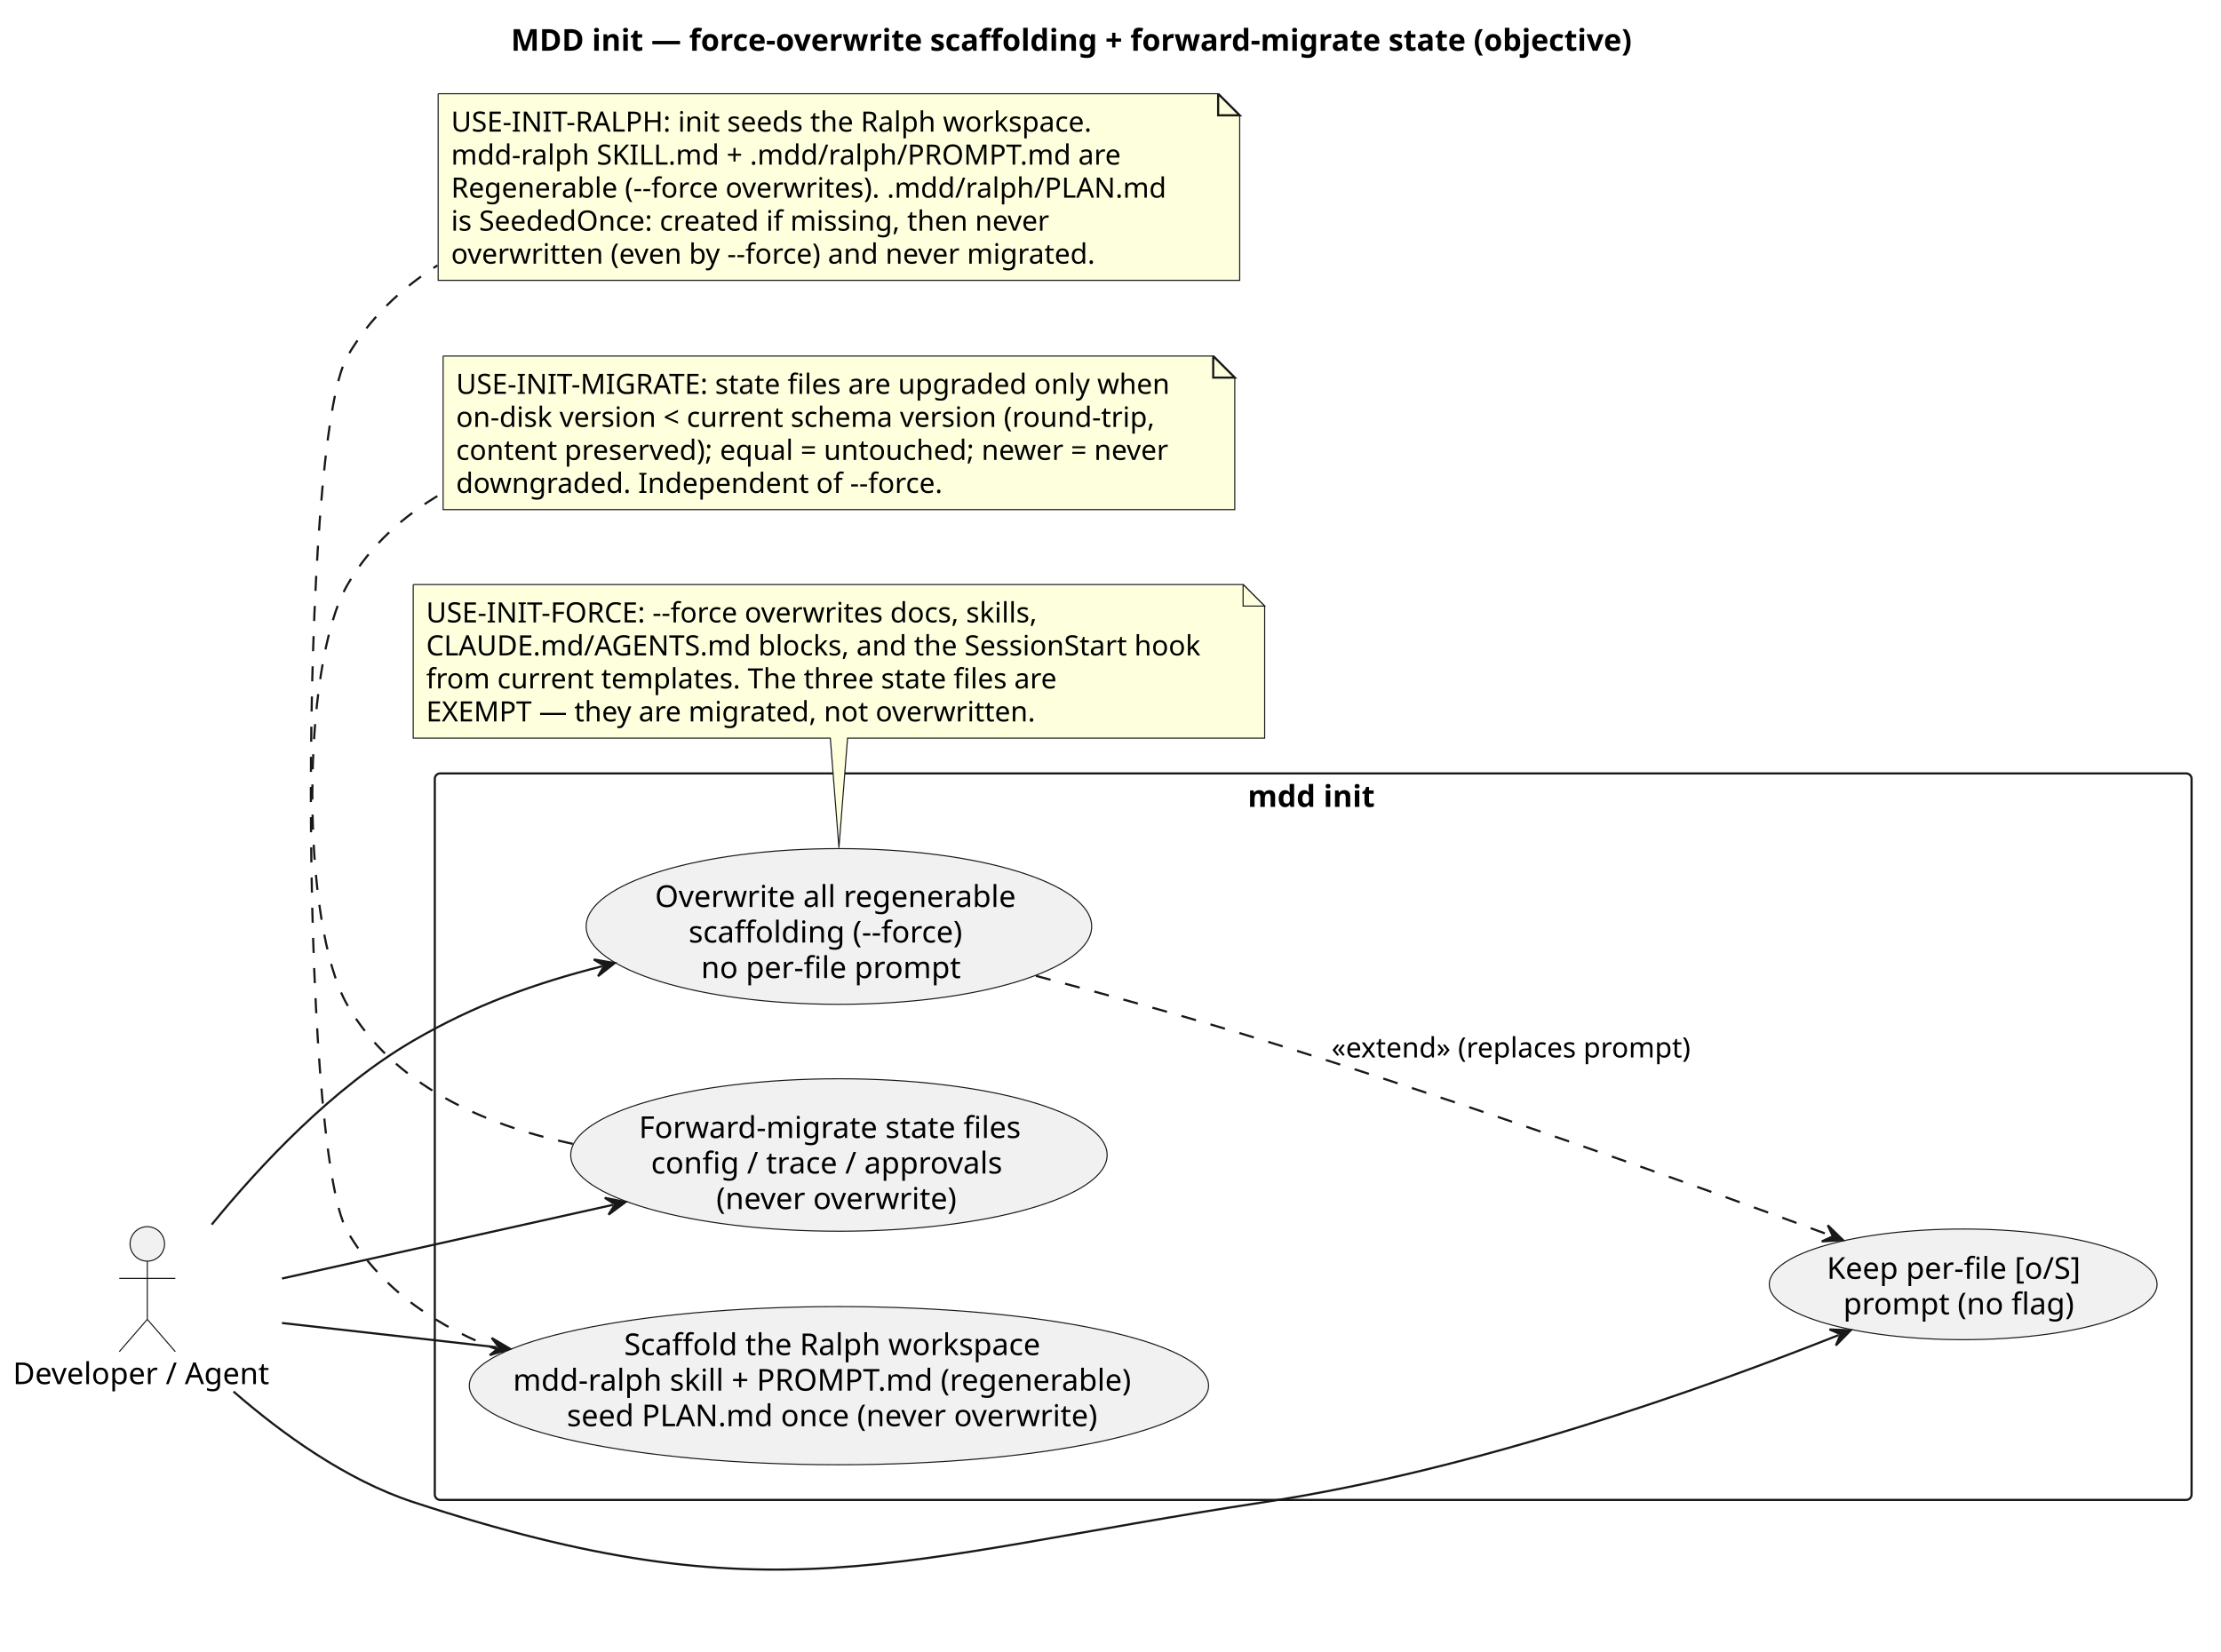
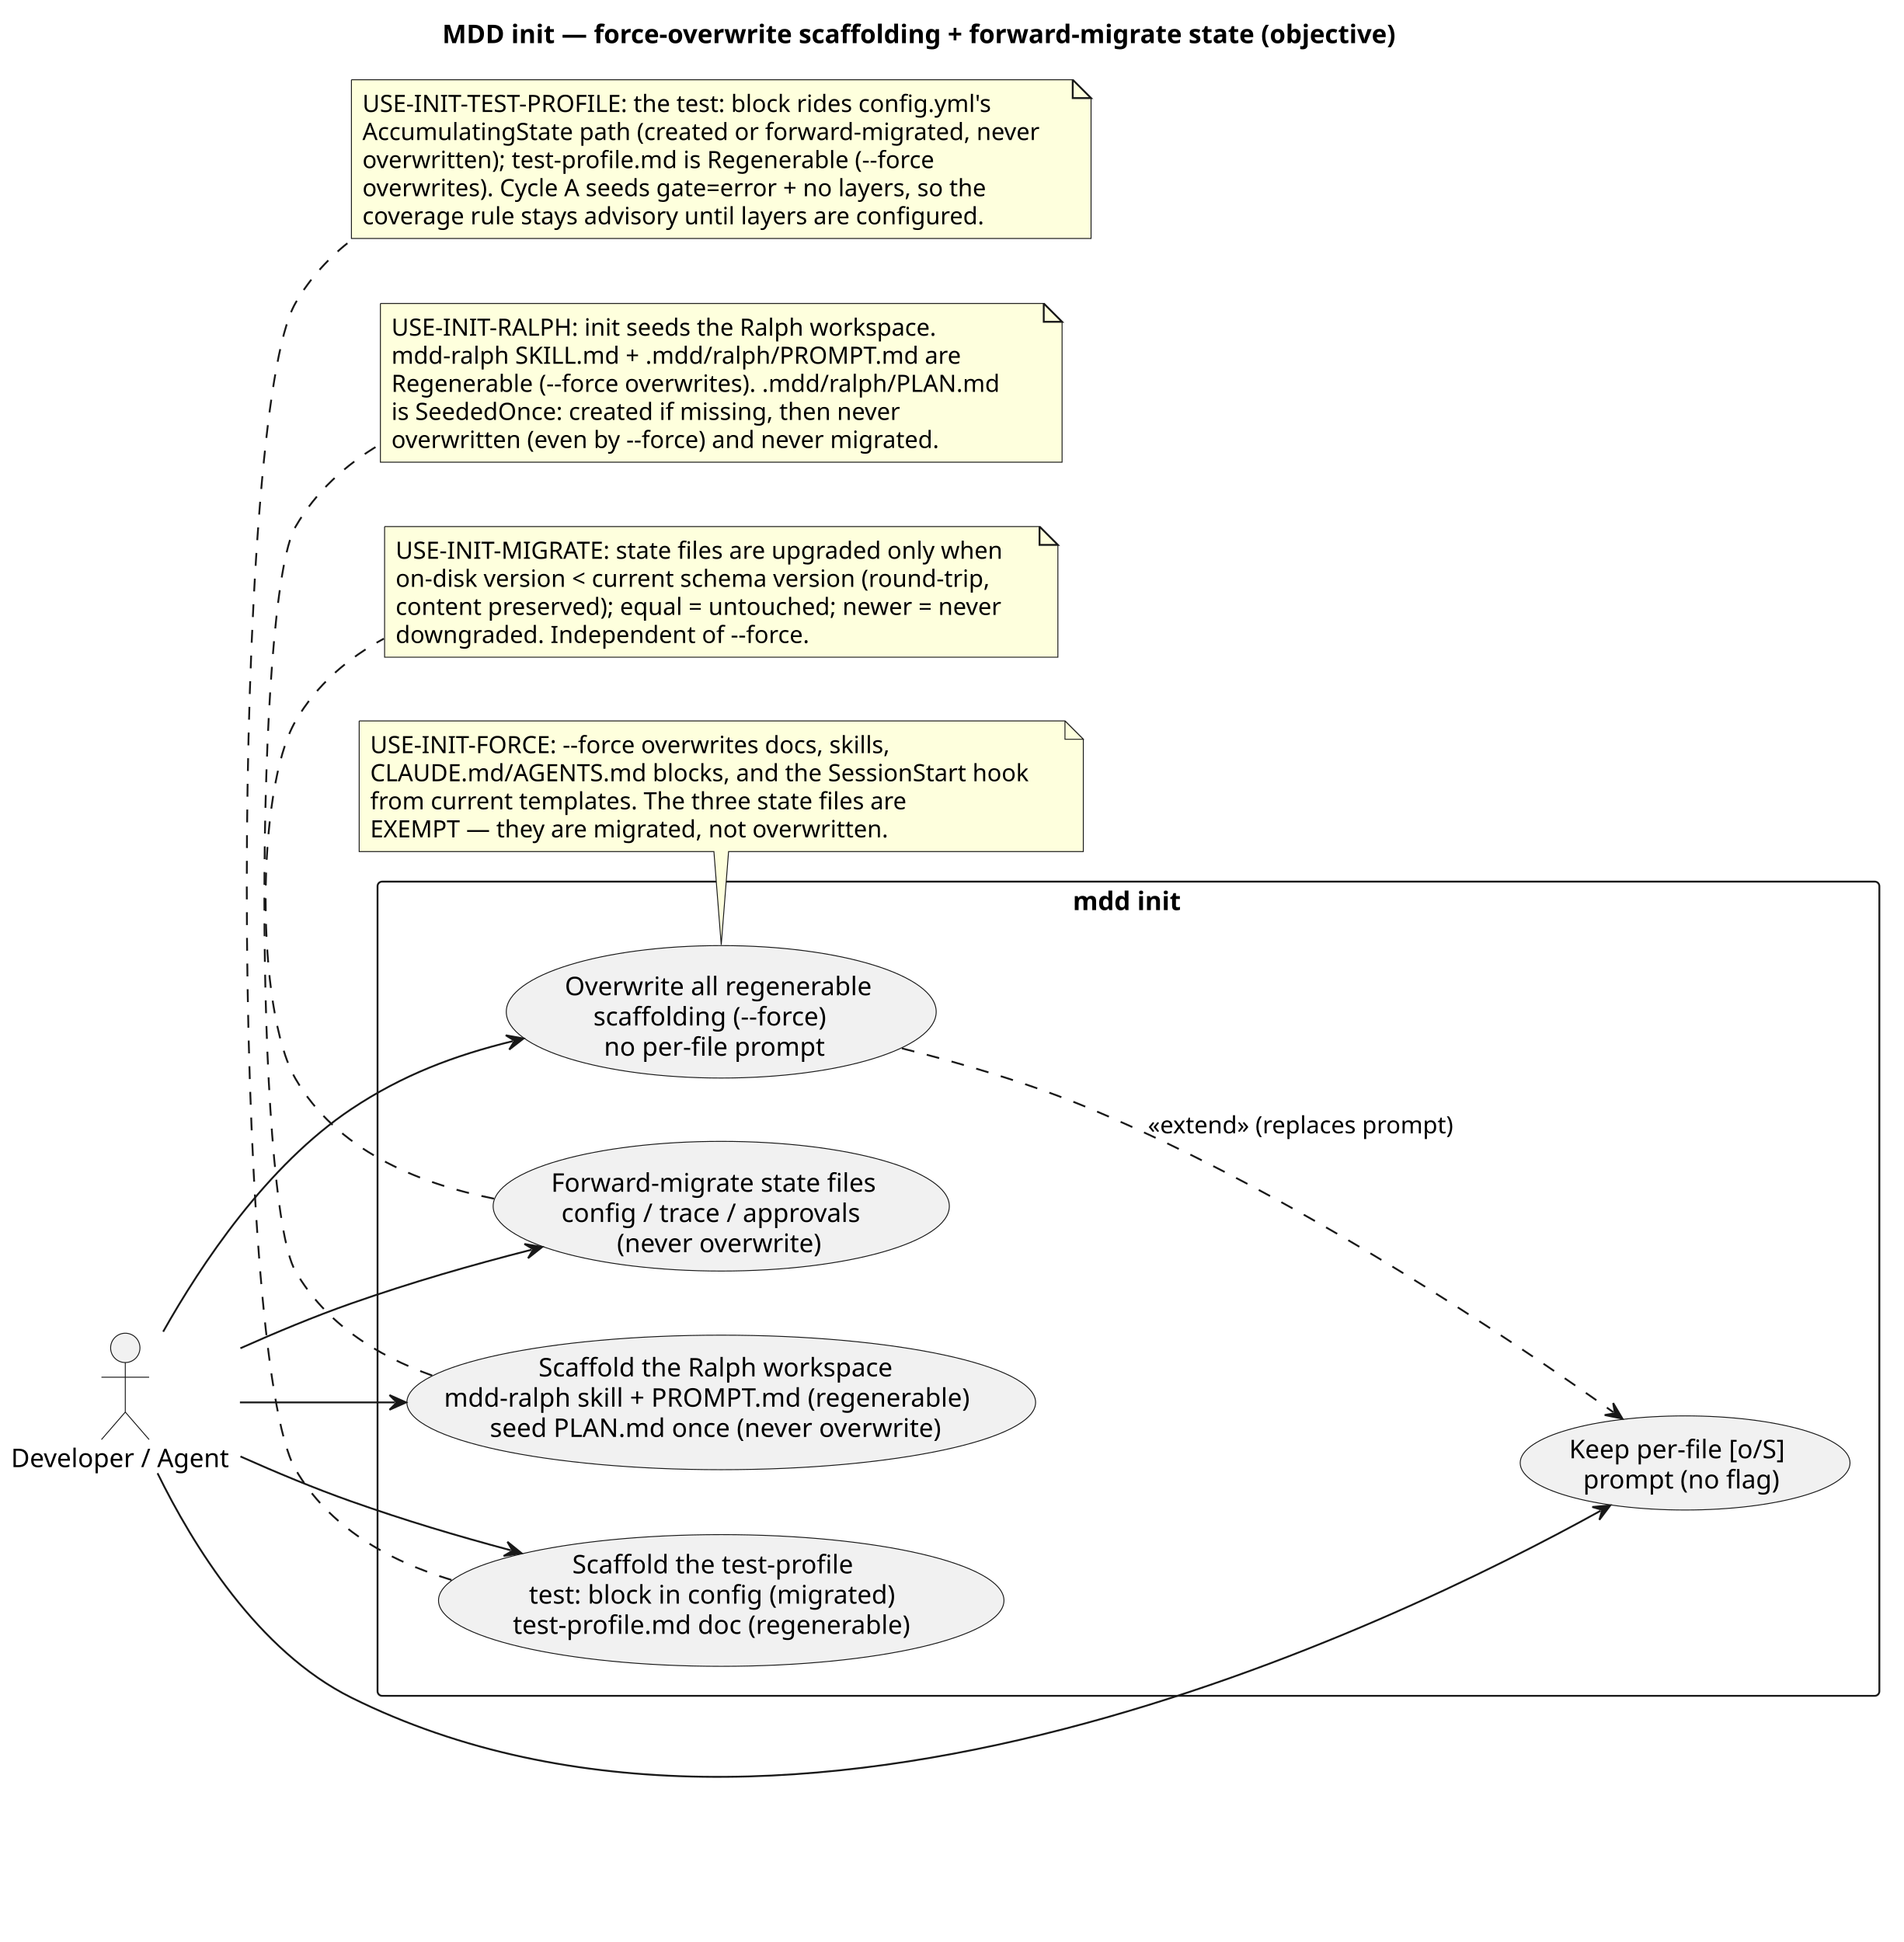
- <svg xmlns="http://www.w3.org/2000/svg" contentStyleType="text/css" data-diagram-type="DESCRIPTION" height="766px" preserveAspectRatio="none" style="width:1030px;height:766px;background:#FFFFFF;" version="1.1" viewBox="0 0 1030 766" width="1030px" zoomAndPan="magnify">
+ <svg xmlns="http://www.w3.org/2000/svg" contentStyleType="text/css" data-diagram-type="DESCRIPTION" height="1059px" preserveAspectRatio="none" style="width:1038px;height:1059px;background:#FFFFFF;" version="1.1" viewBox="0 0 1038 1059" width="1038px" zoomAndPan="magnify">
  <defs />
  <g>
-     <g class="title" data-source-line="11">
-       <text fill="#000000" font-family="sans-serif" font-size="14" font-weight="700" lengthAdjust="spacing" textLength="549.466" x="236.942" y="23.535">MDD init — force-overwrite scaffolding + forward-migrate state (objective)</text>
+     <g class="title" data-source-line="14">
+       <text fill="#000000" font-family="sans-serif" font-size="14" font-weight="700" lengthAdjust="spacing" textLength="549.466" x="241.172" y="23.535">MDD init — force-overwrite scaffolding + forward-migrate state (objective)</text>
    </g>
-     <g class="cluster" data-qualified-name="mdd init" data-source-line="17" id="ent0003">
-       <rect fill="none" height="337" rx="2.5" ry="2.5" style="stroke:#181818;stroke-width:1;" width="814.71" x="201.64" y="358.768" />
-       <text fill="#000000" font-family="sans-serif" font-size="14" font-weight="700" lengthAdjust="spacing" textLength="60.717" x="578.637" y="374.303">mdd init</text>
+     <g class="cluster" data-qualified-name="mdd init" data-source-line="20" id="ent0003">
+       <rect fill="none" height="444" rx="2.5" ry="2.5" style="stroke:#181818;stroke-width:1;" width="818.94" x="205.87" y="480.758" />
+       <text fill="#000000" font-family="sans-serif" font-size="14" font-weight="700" lengthAdjust="spacing" textLength="60.717" x="584.982" y="496.293">mdd init</text>
    </g>
-     <g class="entity" data-qualified-name="mdd init.Force" data-source-line="18" id="ent0004">
-       <ellipse cx="389.057" cy="429.765" fill="#F1F1F1" rx="117.217" ry="36.117" style="stroke:#181818;stroke-width:0.5;" />
-       <text fill="#000000" font-family="sans-serif" font-size="14" lengthAdjust="spacing" textLength="170.598" x="303.758" y="420.73">Overwrite all regenerable</text>
-       <text fill="#000000" font-family="sans-serif" font-size="14" lengthAdjust="spacing" textLength="139.44" x="319.337" y="437.218">scaffolding (--force)</text>
-       <text fill="#000000" font-family="sans-serif" font-size="14" lengthAdjust="spacing" textLength="127.887" x="325.113" y="453.706">no per-file prompt</text>
+     <g class="entity" data-qualified-name="mdd init.Force" data-source-line="21" id="ent0004">
+       <ellipse cx="393.287" cy="551.755" fill="#F1F1F1" rx="117.217" ry="36.117" style="stroke:#181818;stroke-width:0.5;" />
+       <text fill="#000000" font-family="sans-serif" font-size="14" lengthAdjust="spacing" textLength="170.598" x="307.988" y="542.72">Overwrite all regenerable</text>
+       <text fill="#000000" font-family="sans-serif" font-size="14" lengthAdjust="spacing" textLength="139.44" x="323.567" y="559.208">scaffolding (--force)</text>
+       <text fill="#000000" font-family="sans-serif" font-size="14" lengthAdjust="spacing" textLength="127.887" x="329.343" y="575.696">no per-file prompt</text>
    </g>
-     <g class="entity" data-qualified-name="mdd init.Prompt" data-source-line="19" id="ent0005">
-       <ellipse cx="910.428" cy="595.773" fill="#F1F1F1" rx="89.928" ry="25.665" style="stroke:#181818;stroke-width:0.5;" />
-       <text fill="#000000" font-family="sans-serif" font-size="14" lengthAdjust="spacing" textLength="126.478" x="847.189" y="593.211">Keep per-file [o/S]</text>
-       <text fill="#000000" font-family="sans-serif" font-size="14" lengthAdjust="spacing" textLength="111.166" x="854.845" y="609.699">prompt (no flag)</text>
+     <g class="entity" data-qualified-name="mdd init.Prompt" data-source-line="22" id="ent0005">
+       <ellipse cx="918.878" cy="797.763" fill="#F1F1F1" rx="89.928" ry="25.665" style="stroke:#181818;stroke-width:0.5;" />
+       <text fill="#000000" font-family="sans-serif" font-size="14" lengthAdjust="spacing" textLength="126.478" x="855.639" y="795.201">Keep per-file [o/S]</text>
+       <text fill="#000000" font-family="sans-serif" font-size="14" lengthAdjust="spacing" textLength="111.166" x="863.295" y="811.689">prompt (no flag)</text>
    </g>
-     <g class="entity" data-qualified-name="mdd init.Migrate" data-source-line="20" id="ent0006">
-       <ellipse cx="389.06" cy="535.773" fill="#F1F1F1" rx="124.38" ry="35.364" style="stroke:#181818;stroke-width:0.5;" />
-       <text fill="#000000" font-family="sans-serif" font-size="14" lengthAdjust="spacing" textLength="185.514" x="296.303" y="527.886">Forward-migrate state files</text>
-       <text fill="#000000" font-family="sans-serif" font-size="14" lengthAdjust="spacing" textLength="174.296" x="301.912" y="544.374">config / trace / approvals</text>
-       <text fill="#000000" font-family="sans-serif" font-size="14" lengthAdjust="spacing" textLength="113.77" x="332.174" y="560.863">(never overwrite)</text>
+     <g class="entity" data-qualified-name="mdd init.Migrate" data-source-line="23" id="ent0006">
+       <ellipse cx="393.29" cy="657.763" fill="#F1F1F1" rx="124.38" ry="35.364" style="stroke:#181818;stroke-width:0.5;" />
+       <text fill="#000000" font-family="sans-serif" font-size="14" lengthAdjust="spacing" textLength="185.514" x="300.533" y="649.876">Forward-migrate state files</text>
+       <text fill="#000000" font-family="sans-serif" font-size="14" lengthAdjust="spacing" textLength="174.296" x="306.142" y="666.364">config / trace / approvals</text>
+       <text fill="#000000" font-family="sans-serif" font-size="14" lengthAdjust="spacing" textLength="113.77" x="336.404" y="682.853">(never overwrite)</text>
    </g>
-     <g class="entity" data-qualified-name="mdd init.Ralph" data-source-line="21" id="ent0007">
-       <ellipse cx="389.062" cy="642.773" fill="#F1F1F1" rx="171.422" ry="36.684" style="stroke:#181818;stroke-width:0.5;" />
-       <text fill="#000000" font-family="sans-serif" font-size="14" lengthAdjust="spacing" textLength="199.288" x="289.418" y="628.604">Scaffold the Ralph workspace</text>
-       <text fill="#000000" font-family="sans-serif" font-size="14" lengthAdjust="spacing" textLength="302.306" x="237.909" y="645.093">mdd-ralph skill + PROMPT.md (regenerable)</text>
-       <text fill="#000000" font-family="sans-serif" font-size="14" lengthAdjust="spacing" textLength="252.383" x="262.87" y="661.581">seed PLAN.md once (never overwrite)</text>
+     <g class="entity" data-qualified-name="mdd init.Ralph" data-source-line="24" id="ent0007">
+       <ellipse cx="393.292" cy="764.763" fill="#F1F1F1" rx="171.422" ry="36.684" style="stroke:#181818;stroke-width:0.5;" />
+       <text fill="#000000" font-family="sans-serif" font-size="14" lengthAdjust="spacing" textLength="199.288" x="293.647" y="750.594">Scaffold the Ralph workspace</text>
+       <text fill="#000000" font-family="sans-serif" font-size="14" lengthAdjust="spacing" textLength="302.306" x="242.139" y="767.083">mdd-ralph skill + PROMPT.md (regenerable)</text>
+       <text fill="#000000" font-family="sans-serif" font-size="14" lengthAdjust="spacing" textLength="252.383" x="267.1" y="783.571">seed PLAN.md once (never overwrite)</text>
    </g>
-     <g class="entity" data-qualified-name="Dev" data-source-line="15" id="ent0002">
-       <ellipse cx="68.316" cy="577.018" fill="#F1F1F1" rx="8" ry="8" style="stroke:#181818;stroke-width:0.5;" />
-       <path d="M68.316,585.018 L68.316,612.018 M55.316,593.018 L81.316,593.018 M68.316,612.018 L55.316,627.018 M68.316,612.018 L81.316,627.018" fill="none" style="stroke:#181818;stroke-width:0.5;" />
-       <text fill="#000000" font-family="sans-serif" font-size="14" lengthAdjust="spacing" textLength="124.633" x="6" y="642.053">Developer / Agent</text>
+     <g class="entity" data-qualified-name="mdd init.TestProfile" data-source-line="25" id="ent0008">
+       <ellipse cx="393.288" cy="872.758" fill="#F1F1F1" rx="154.168" ry="35.91" style="stroke:#181818;stroke-width:0.5;" />
+       <text fill="#000000" font-family="sans-serif" font-size="14" lengthAdjust="spacing" textLength="162.47" x="312.053" y="857.992">Scaffold the test-profile</text>
+       <text fill="#000000" font-family="sans-serif" font-size="14" lengthAdjust="spacing" textLength="209.747" x="288.415" y="874.481">test: block in config (migrated)</text>
+       <text fill="#000000" font-family="sans-serif" font-size="14" lengthAdjust="spacing" textLength="227.213" x="279.682" y="890.969">test-profile.md doc (regenerable)</text>
    </g>
-     <g class="entity" data-qualified-name="GMN13" data-source-line="32" id="ent0014">
-       <path d="M191.63,271.148 L191.63,342.39 A0,0 0 0 0 191.63,342.39 L385.06,342.39 L389.06,393.248 L393.06,342.39 L586.494,342.39 A0,0 0 0 0 586.494,342.39 L586.494,281.148 L576.494,271.148 L191.63,271.148 A0,0 0 0 0 191.63,271.148" fill="#FEFFDD" style="stroke:#181818;stroke-width:0.5;" />
-       <path d="M576.494,271.148 L576.494,281.148 L586.494,281.148 L576.494,271.148" fill="#FEFFDD" style="stroke:#181818;stroke-width:0.5;" />
-       <text fill="#000000" font-family="sans-serif" font-size="13" lengthAdjust="spacing" textLength="307.246" x="197.63" y="288.717">USE-INIT-FORCE: --force overwrites docs, skills,</text>
-       <text fill="#000000" font-family="sans-serif" font-size="13" lengthAdjust="spacing" textLength="373.864" x="197.63" y="304.027">CLAUDE.md/AGENTS.md blocks, and the SessionStart hook</text>
-       <text fill="#000000" font-family="sans-serif" font-size="13" lengthAdjust="spacing" textLength="303.704" x="197.63" y="319.338">from current templates. The three state files are</text>
-       <text fill="#000000" font-family="sans-serif" font-size="13" lengthAdjust="spacing" textLength="290.551" x="197.63" y="334.648">EXEMPT — they are migrated, not overwritten.</text>
+     <g class="entity" data-qualified-name="Dev" data-source-line="18" id="ent0002">
+       <ellipse cx="68.316" cy="735.018" fill="#F1F1F1" rx="8" ry="8" style="stroke:#181818;stroke-width:0.5;" />
+       <path d="M68.316,743.018 L68.316,770.018 M55.316,751.018 L81.316,751.018 M68.316,770.018 L55.316,785.018 M68.316,770.018 L81.316,785.018" fill="none" style="stroke:#181818;stroke-width:0.5;" />
+       <text fill="#000000" font-family="sans-serif" font-size="14" lengthAdjust="spacing" textLength="124.633" x="6" y="800.053">Developer / Agent</text>
    </g>
-     <g class="entity" data-qualified-name="GMN16" data-source-line="39" id="ent0017">
-       <path d="M205.5,165.148 L205.5,236.391 L572.638,236.391 L572.638,175.148 L562.638,165.148 L205.5,165.148" fill="#FEFFDD" style="stroke:#181818;stroke-width:0.5;" />
-       <path d="M562.638,165.148 L562.638,175.148 L572.638,175.148 L562.638,165.148" fill="#FEFFDD" style="stroke:#181818;stroke-width:1;" />
-       <text fill="#000000" font-family="sans-serif" font-size="13" lengthAdjust="spacing" textLength="346.138" x="211.5" y="182.717">USE-INIT-MIGRATE: state files are upgraded only when</text>
-       <text fill="#000000" font-family="sans-serif" font-size="13" lengthAdjust="spacing" textLength="345.268" x="211.5" y="198.027">on-disk version &lt; current schema version (round-trip,</text>
-       <text fill="#000000" font-family="sans-serif" font-size="13" lengthAdjust="spacing" textLength="345.871" x="211.5" y="213.338">content preserved); equal = untouched; newer = never</text>
-       <text fill="#000000" font-family="sans-serif" font-size="13" lengthAdjust="spacing" textLength="237.91" x="211.5" y="228.648">downgraded. Independent of --force.</text>
+     <g class="entity" data-qualified-name="GMN15" data-source-line="37" id="ent0016">
+       <path d="M195.86,393.138 L195.86,464.38 A0,0 0 0 0 195.86,464.38 L389.29,464.38 L393.29,515.248 L397.29,464.38 L590.724,464.38 A0,0 0 0 0 590.724,464.38 L590.724,403.138 L580.724,393.138 L195.86,393.138 A0,0 0 0 0 195.86,393.138" fill="#FEFFDD" style="stroke:#181818;stroke-width:0.5;" />
+       <path d="M580.724,393.138 L580.724,403.138 L590.724,403.138 L580.724,393.138" fill="#FEFFDD" style="stroke:#181818;stroke-width:0.5;" />
+       <text fill="#000000" font-family="sans-serif" font-size="13" lengthAdjust="spacing" textLength="307.246" x="201.86" y="410.707">USE-INIT-FORCE: --force overwrites docs, skills,</text>
+       <text fill="#000000" font-family="sans-serif" font-size="13" lengthAdjust="spacing" textLength="373.864" x="201.86" y="426.017">CLAUDE.md/AGENTS.md blocks, and the SessionStart hook</text>
+       <text fill="#000000" font-family="sans-serif" font-size="13" lengthAdjust="spacing" textLength="303.704" x="201.86" y="441.328">from current templates. The three state files are</text>
+       <text fill="#000000" font-family="sans-serif" font-size="13" lengthAdjust="spacing" textLength="290.551" x="201.86" y="456.638">EXEMPT — they are migrated, not overwritten.</text>
    </g>
-     <g class="entity" data-qualified-name="GMN19" data-source-line="46" id="ent0020">
-       <path d="M203.2,43.488 L203.2,130.041 L574.921,130.041 L574.921,53.488 L564.921,43.488 L203.2,43.488" fill="#FEFFDD" style="stroke:#181818;stroke-width:0.5;" />
-       <path d="M564.921,43.488 L564.921,53.488 L574.921,53.488 L564.921,43.488" fill="#FEFFDD" style="stroke:#181818;stroke-width:1;" />
-       <text fill="#000000" font-family="sans-serif" font-size="13" lengthAdjust="spacing" textLength="311.822" x="209.2" y="61.057">USE-INIT-RALPH: init seeds the Ralph workspace.</text>
-       <text fill="#000000" font-family="sans-serif" font-size="13" lengthAdjust="spacing" textLength="327.882" x="209.2" y="76.367">mdd-ralph SKILL.md + .mdd/ralph/PROMPT.md are</text>
-       <text fill="#000000" font-family="sans-serif" font-size="13" lengthAdjust="spacing" textLength="350.721" x="209.2" y="91.678">Regenerable (--force overwrites). .mdd/ralph/PLAN.md</text>
-       <text fill="#000000" font-family="sans-serif" font-size="13" lengthAdjust="spacing" textLength="287.6" x="209.2" y="106.988">is SeededOnce: created if missing, then never</text>
-       <text fill="#000000" font-family="sans-serif" font-size="13" lengthAdjust="spacing" textLength="314.755" x="209.2" y="122.299">overwritten (even by --force) and never migrated.</text>
+     <g class="entity" data-qualified-name="GMN18" data-source-line="44" id="ent0019">
+       <path d="M209.72,287.138 L209.72,358.38 L576.858,358.38 L576.858,297.138 L566.858,287.138 L209.72,287.138" fill="#FEFFDD" style="stroke:#181818;stroke-width:0.5;" />
+       <path d="M566.858,287.138 L566.858,297.138 L576.858,297.138 L566.858,287.138" fill="#FEFFDD" style="stroke:#181818;stroke-width:1;" />
+       <text fill="#000000" font-family="sans-serif" font-size="13" lengthAdjust="spacing" textLength="346.138" x="215.72" y="304.707">USE-INIT-MIGRATE: state files are upgraded only when</text>
+       <text fill="#000000" font-family="sans-serif" font-size="13" lengthAdjust="spacing" textLength="345.268" x="215.72" y="320.017">on-disk version &lt; current schema version (round-trip,</text>
+       <text fill="#000000" font-family="sans-serif" font-size="13" lengthAdjust="spacing" textLength="345.871" x="215.72" y="335.328">content preserved); equal = untouched; newer = never</text>
+       <text fill="#000000" font-family="sans-serif" font-size="13" lengthAdjust="spacing" textLength="237.91" x="215.72" y="350.638">downgraded. Independent of --force.</text>
    </g>
-     <g class="link" data-entity-1="ent0002" data-entity-2="ent0004" data-link-type="dependency" data-source-line="24" id="lnk8">
-       <path d="M98.18,568.058 C120.73,540.438 154.41,504.468 191.63,482.768 C220.01,466.218 247.874,456.173 279.264,448.213" fill="none" id="Dev-to-Force" style="stroke:#181818;stroke-width:1;" />
-       <polygon fill="#181818" points="285.08,446.738,275.373,445.073,280.233,447.967,277.339,452.828,285.08,446.738" style="stroke:#181818;stroke-width:1;" />
+     <g class="entity" data-qualified-name="GMN21" data-source-line="51" id="ent0022">
+       <path d="M207.43,165.488 L207.43,252.041 L579.151,252.041 L579.151,175.488 L569.151,165.488 L207.43,165.488" fill="#FEFFDD" style="stroke:#181818;stroke-width:0.5;" />
+       <path d="M569.151,165.488 L569.151,175.488 L579.151,175.488 L569.151,165.488" fill="#FEFFDD" style="stroke:#181818;stroke-width:1;" />
+       <text fill="#000000" font-family="sans-serif" font-size="13" lengthAdjust="spacing" textLength="311.822" x="213.43" y="183.057">USE-INIT-RALPH: init seeds the Ralph workspace.</text>
+       <text fill="#000000" font-family="sans-serif" font-size="13" lengthAdjust="spacing" textLength="327.882" x="213.43" y="198.367">mdd-ralph SKILL.md + .mdd/ralph/PROMPT.md are</text>
+       <text fill="#000000" font-family="sans-serif" font-size="13" lengthAdjust="spacing" textLength="350.721" x="213.43" y="213.678">Regenerable (--force overwrites). .mdd/ralph/PLAN.md</text>
+       <text fill="#000000" font-family="sans-serif" font-size="13" lengthAdjust="spacing" textLength="287.6" x="213.43" y="228.988">is SeededOnce: created if missing, then never</text>
+       <text fill="#000000" font-family="sans-serif" font-size="13" lengthAdjust="spacing" textLength="314.755" x="213.43" y="244.299">overwritten (even by --force) and never migrated.</text>
    </g>
-     <g class="link" data-entity-1="ent0002" data-entity-2="ent0005" data-link-type="dependency" data-source-line="25" id="lnk9">
-       <path d="M108.3,645.508 C130.66,664.958 160.45,686.528 191.63,696.768 C358.37,751.498 413.01,723.268 586.5,696.768 C685.36,681.668 789.973,644.191 852.703,619.301" fill="none" id="Dev-to-Prompt" style="stroke:#181818;stroke-width:1;" />
-       <polygon fill="#181818" points="858.28,617.088,848.439,616.689,853.633,618.932,851.39,624.126,858.28,617.088" style="stroke:#181818;stroke-width:1;" />
+     <g class="entity" data-qualified-name="GMN24" data-source-line="59" id="ent0025">
+       <path d="M191.63,43.488 L191.63,130.041 L594.949,130.041 L594.949,53.488 L584.949,43.488 L191.63,43.488" fill="#FEFFDD" style="stroke:#181818;stroke-width:0.5;" />
+       <path d="M584.949,43.488 L584.949,53.488 L594.949,53.488 L584.949,43.488" fill="#FEFFDD" style="stroke:#181818;stroke-width:1;" />
+       <text fill="#000000" font-family="sans-serif" font-size="13" lengthAdjust="spacing" textLength="365.25" x="197.63" y="61.057">USE-INIT-TEST-PROFILE: the test: block rides config.yml's</text>
+       <text fill="#000000" font-family="sans-serif" font-size="13" lengthAdjust="spacing" textLength="382.319" x="197.63" y="76.367">AccumulatingState path (created or forward-migrated, never</text>
+       <text fill="#000000" font-family="sans-serif" font-size="13" lengthAdjust="spacing" textLength="332.217" x="197.63" y="91.678">overwritten); test-profile.md is Regenerable (--force</text>
+       <text fill="#000000" font-family="sans-serif" font-size="13" lengthAdjust="spacing" textLength="359.912" x="197.63" y="106.988">overwrites). Cycle A seeds gate=error + no layers, so the</text>
+       <text fill="#000000" font-family="sans-serif" font-size="13" lengthAdjust="spacing" textLength="351.755" x="197.63" y="122.299">coverage rule stays advisory until layers are configured.</text>
    </g>
-     <g class="link" data-entity-1="ent0002" data-entity-2="ent0006" data-link-type="dependency" data-source-line="26" id="lnk10">
-       <path d="M130.77,593.078 C175.91,583.018 232.293,570.462 284.253,558.892" fill="none" id="Dev-to-Migrate" style="stroke:#181818;stroke-width:1;" />
-       <polygon fill="#181818" points="290.11,557.588,280.456,555.64,285.229,558.675,282.195,563.449,290.11,557.588" style="stroke:#181818;stroke-width:1;" />
+     <g class="link" data-entity-1="ent0002" data-entity-2="ent0004" data-link-type="dependency" data-source-line="28" id="lnk9">
+       <path d="M88.97,726.198 C109.62,689.518 145.53,635.508 191.63,604.758 C219.44,586.218 247.602,575.586 279.652,567.736" fill="none" id="Dev-to-Force" style="stroke:#181818;stroke-width:1;" />
+       <polygon fill="#181818" points="285.48,566.308,275.787,564.564,280.623,567.498,277.69,572.335,285.48,566.308" style="stroke:#181818;stroke-width:1;" />
    </g>
-     <g class="link" data-entity-1="ent0002" data-entity-2="ent0007" data-link-type="dependency" data-source-line="27" id="lnk11">
-       <path d="M130.77,613.708 C161.08,617.128 193.128,620.745 230.558,624.975" fill="none" id="Dev-to-Ralph" style="stroke:#181818;stroke-width:1;" />
-       <polygon fill="#181818" points="236.52,625.648,228.026,620.663,231.552,625.087,227.128,628.612,236.52,625.648" style="stroke:#181818;stroke-width:1;" />
+     <g class="link" data-entity-1="ent0002" data-entity-2="ent0005" data-link-type="dependency" data-source-line="29" id="lnk10">
+       <path d="M85.9,803.358 C105.02,842.368 140.53,900.408 191.63,925.758 C431.62,1044.828 759.249,886.632 872.829,823.822" fill="none" id="Dev-to-Prompt" style="stroke:#181818;stroke-width:1;" />
+       <polygon fill="#181818" points="878.08,820.918,868.268,821.773,873.705,823.338,872.14,828.774,878.08,820.918" style="stroke:#181818;stroke-width:1;" />
    </g>
-     <g class="link" data-entity-1="ent0004" data-entity-2="ent0005" data-link-type="dependency" data-source-line="29" id="lnk12">
-       <path d="M480.43,452.668 C513.9,461.538 552.08,472.118 586.5,482.768 C681.68,512.218 785.153,549.506 849.063,573.156" fill="none" id="Force-to-Prompt" style="stroke:#181818;stroke-width:1;stroke-dasharray:7,7;" />
-       <polygon fill="#181818" points="854.69,575.238,847.638,568.363,850.001,573.503,844.861,575.866,854.69,575.238" style="stroke:#181818;stroke-width:1;" />
-       <text fill="#000000" font-family="sans-serif" font-size="13" lengthAdjust="spacing" textLength="172.751" x="617.5" y="490.517">«extend» (replaces prompt)</text>
+     <g class="link" data-entity-1="ent0002" data-entity-2="ent0006" data-link-type="dependency" data-source-line="30" id="lnk11">
+       <path d="M131.09,735.228 C150.25,726.688 171.59,717.788 191.63,710.758 C225.04,699.058 256.548,690.017 289.858,681.487" fill="none" id="Dev-to-Migrate" style="stroke:#181818;stroke-width:1;" />
+       <polygon fill="#181818" points="295.67,679.998,285.959,678.356,290.826,681.239,287.944,686.106,295.67,679.998" style="stroke:#181818;stroke-width:1;" />
    </g>
-     <g class="link" data-entity-1="ent0006" data-entity-2="ent0017" data-link-type="association" data-source-line="39" id="lnk18">
-       <path d="M265.62,530.608 C223.96,521.768 182.59,503.318 161.13,466.268 C139.42,428.768 139.42,308.768 161.13,271.268 C171.72,252.988 187.13,239.188 205.03,228.818" fill="none" id="Migrate-GMN16" style="stroke:#181818;stroke-width:1;stroke-dasharray:7,7;" />
+     <g class="link" data-entity-1="ent0002" data-entity-2="ent0007" data-link-type="dependency" data-source-line="31" id="lnk12">
+       <path d="M130.83,764.758 C157,764.758 182.95,764.758 215.4,764.758" fill="none" id="Dev-to-Ralph" style="stroke:#181818;stroke-width:1;" />
+       <polygon fill="#181818" points="221.4,764.758,212.4,760.758,216.4,764.758,212.4,768.758,221.4,764.758" style="stroke:#181818;stroke-width:1;" />
    </g>
-     <g class="link" data-entity-1="ent0007" data-entity-2="ent0020" data-link-type="association" data-source-line="46" id="lnk21">
-       <path d="M233.48,627.098 C203.78,616.148 177.03,598.718 161.13,571.268 C138.52,532.228 138.52,204.308 161.13,165.268 C171.36,147.608 185.95,133.828 202.89,123.098" fill="none" id="Ralph-GMN19" style="stroke:#181818;stroke-width:1;stroke-dasharray:7,7;" />
+     <g class="link" data-entity-1="ent0002" data-entity-2="ent0008" data-link-type="dependency" data-source-line="32" id="lnk13">
+       <path d="M131.12,794.238 C150.27,802.778 171.6,811.688 191.63,818.758 C221.31,829.238 248.274,837.297 278.564,845.407" fill="none" id="Dev-to-TestProfile" style="stroke:#181818;stroke-width:1;" />
+       <polygon fill="#181818" points="284.36,846.958,276.701,840.767,279.53,845.665,274.632,848.495,284.36,846.958" style="stroke:#181818;stroke-width:1;" />
+     </g>
+     <g class="link" data-entity-1="ent0004" data-entity-2="ent0005" data-link-type="dependency" data-source-line="34" id="lnk14">
+       <path d="M491.8,571.688 C525.19,580.028 562.32,591.028 594.95,604.758 C707.52,652.148 823.048,729.814 879.788,770.114" fill="none" id="Force-to-Prompt" style="stroke:#181818;stroke-width:1;stroke-dasharray:7,7;" />
+       <polygon fill="#181818" points="884.68,773.588,879.659,765.116,880.604,770.693,875.026,771.638,884.68,773.588" style="stroke:#181818;stroke-width:1;" />
+       <text fill="#000000" font-family="sans-serif" font-size="13" lengthAdjust="spacing" textLength="172.751" x="625.95" y="618.017">«extend» (replaces prompt)</text>
+     </g>
+     <g class="link" data-entity-1="ent0006" data-entity-2="ent0019" data-link-type="association" data-source-line="44" id="lnk20">
+       <path d="M269.37,653.648 C226.31,645.048 183.27,626.488 161.13,588.258 C139.42,550.768 139.42,430.758 161.13,393.258 C172.59,373.488 189.61,358.928 209.33,348.258" fill="none" id="Migrate-GMN18" style="stroke:#181818;stroke-width:1;stroke-dasharray:7,7;" />
+     </g>
+     <g class="link" data-entity-1="ent0007" data-entity-2="ent0022" data-link-type="association" data-source-line="51" id="lnk23">
+       <path d="M235.68,750.098 C205.07,739.138 177.46,721.458 161.13,693.258 C138.52,654.228 138.52,326.298 161.13,287.258 C172.22,268.118 188.38,253.508 207.1,242.388" fill="none" id="Ralph-GMN21" style="stroke:#181818;stroke-width:1;stroke-dasharray:7,7;" />
+     </g>
+     <g class="link" data-entity-1="ent0008" data-entity-2="ent0025" data-link-type="association" data-source-line="59" id="lnk26">
+       <path d="M246.18,861.568 C211.47,851.018 179.31,832.648 161.13,801.258 C125.72,740.108 125.72,226.418 161.13,165.258 C169.13,151.458 179.76,140.008 192.09,130.528" fill="none" id="TestProfile-GMN24" style="stroke:#181818;stroke-width:1;stroke-dasharray:7,7;" />
    </g>
  </g>
</svg>
